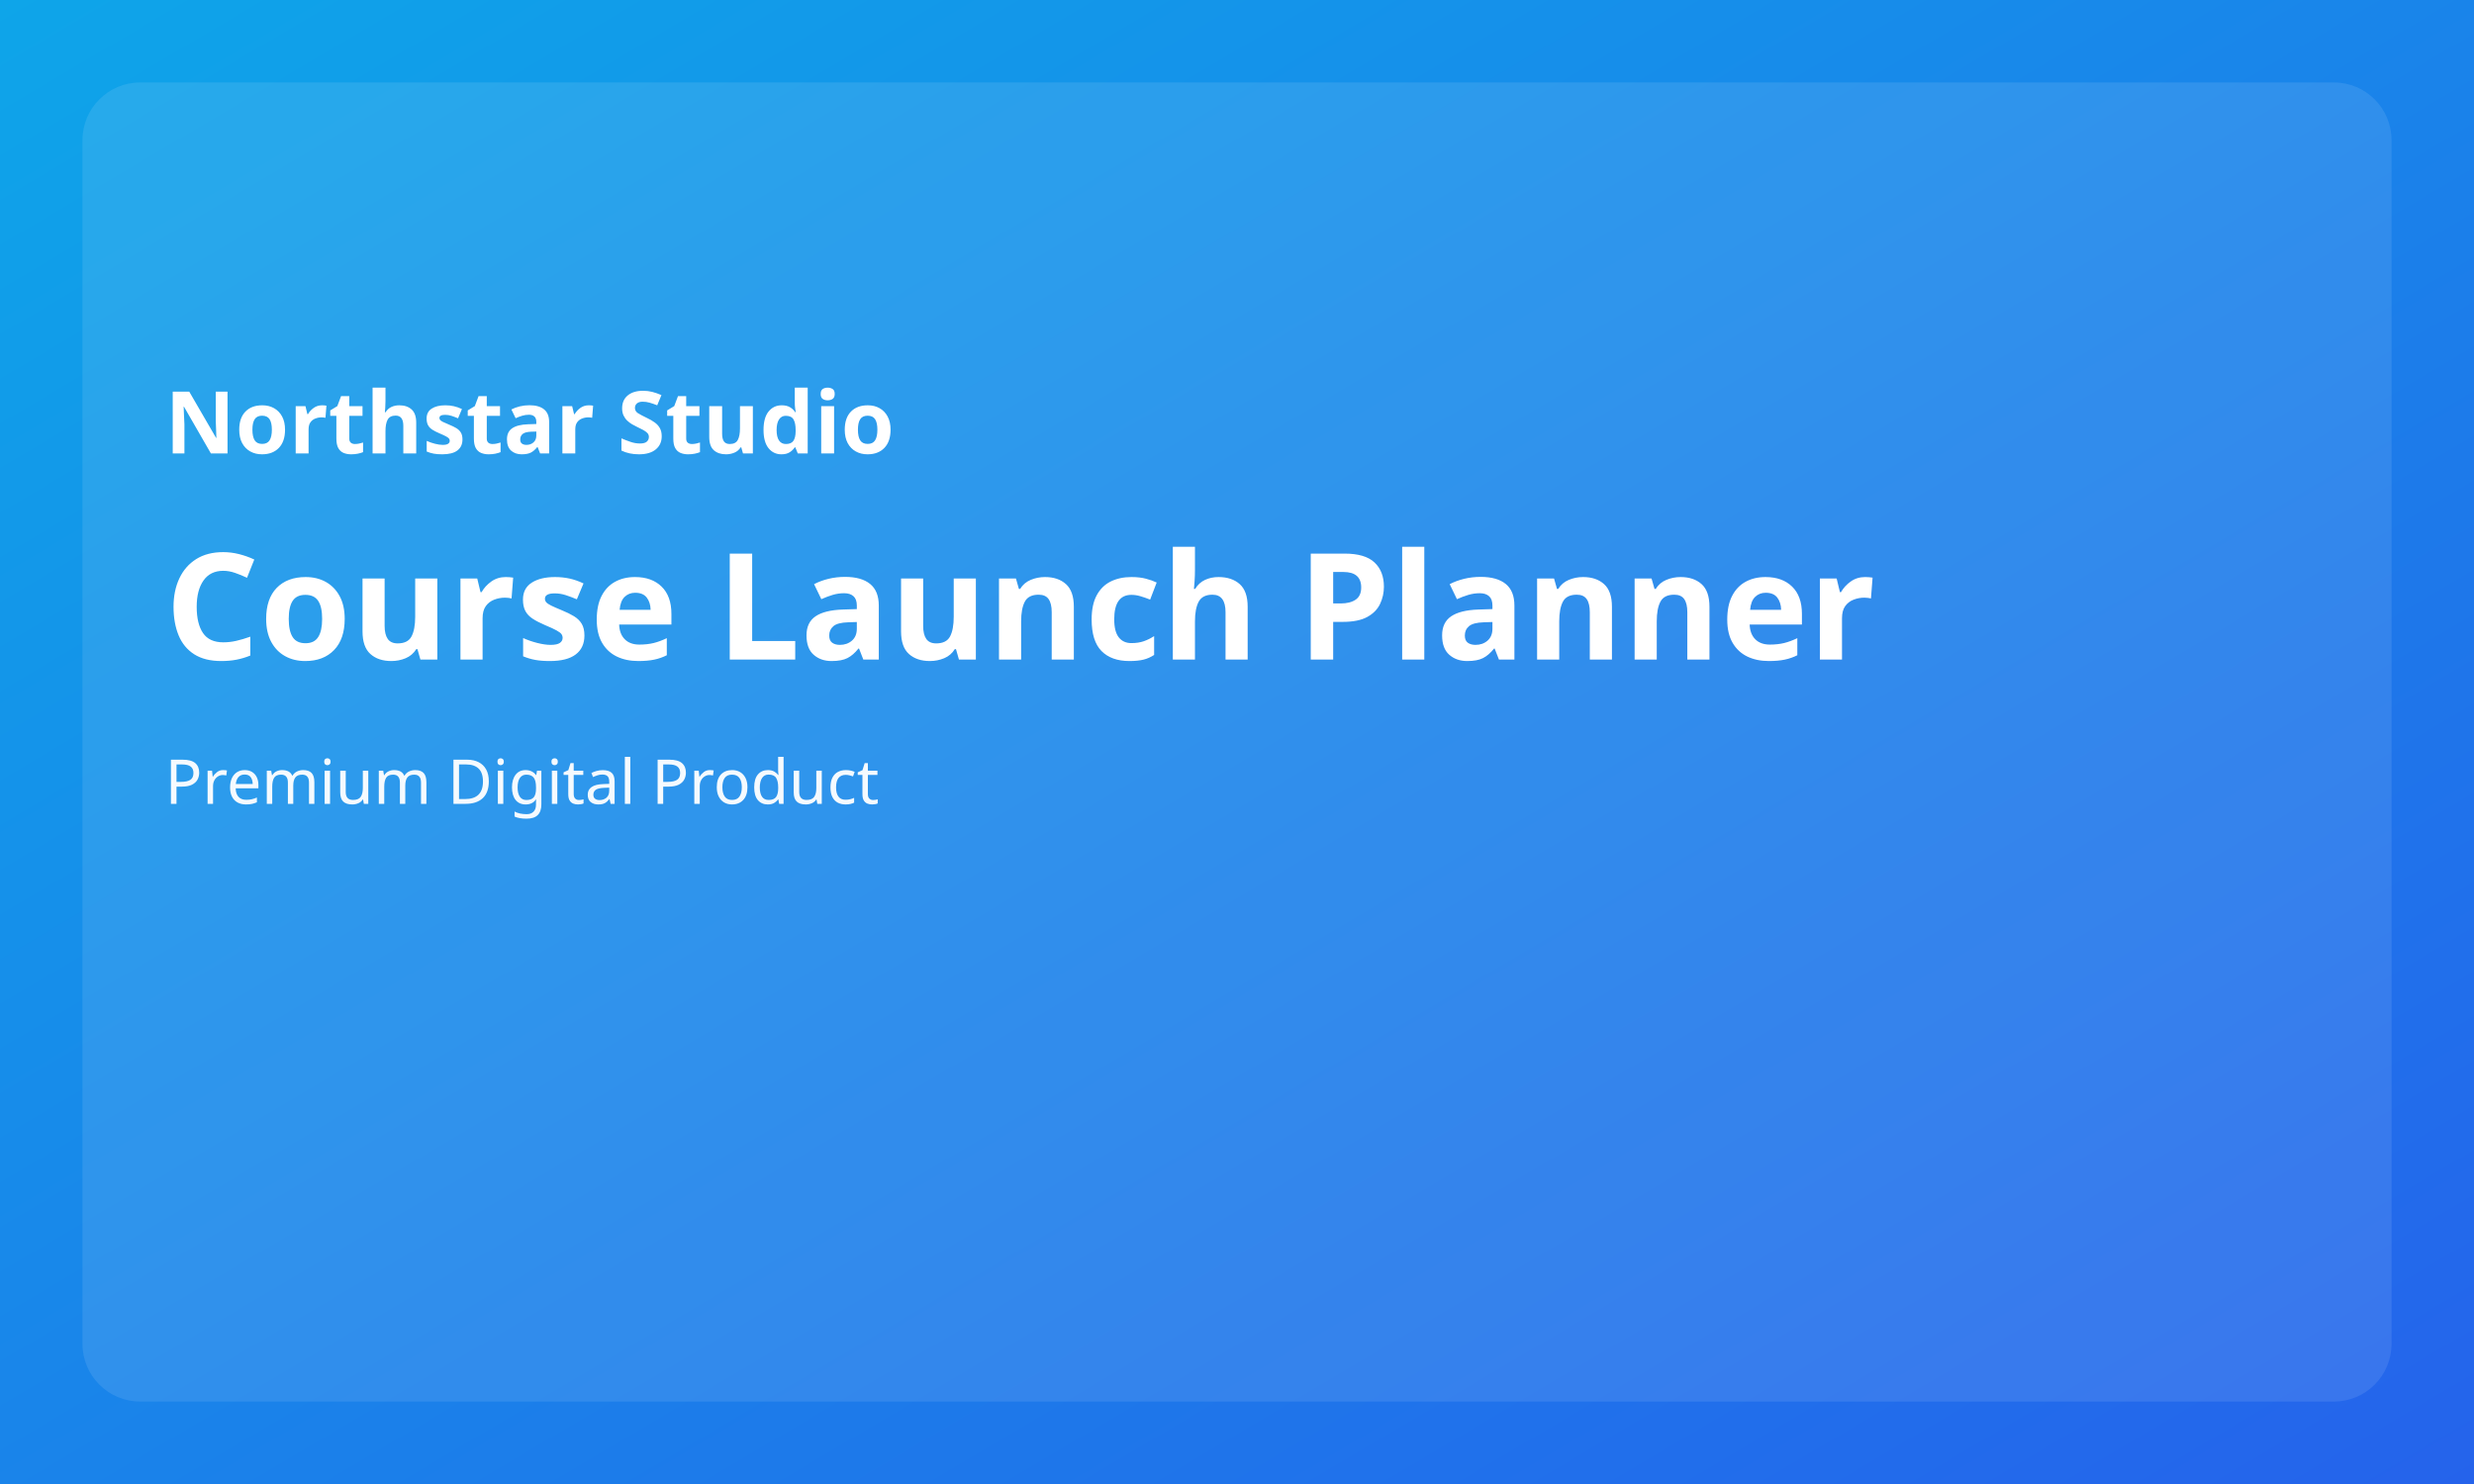
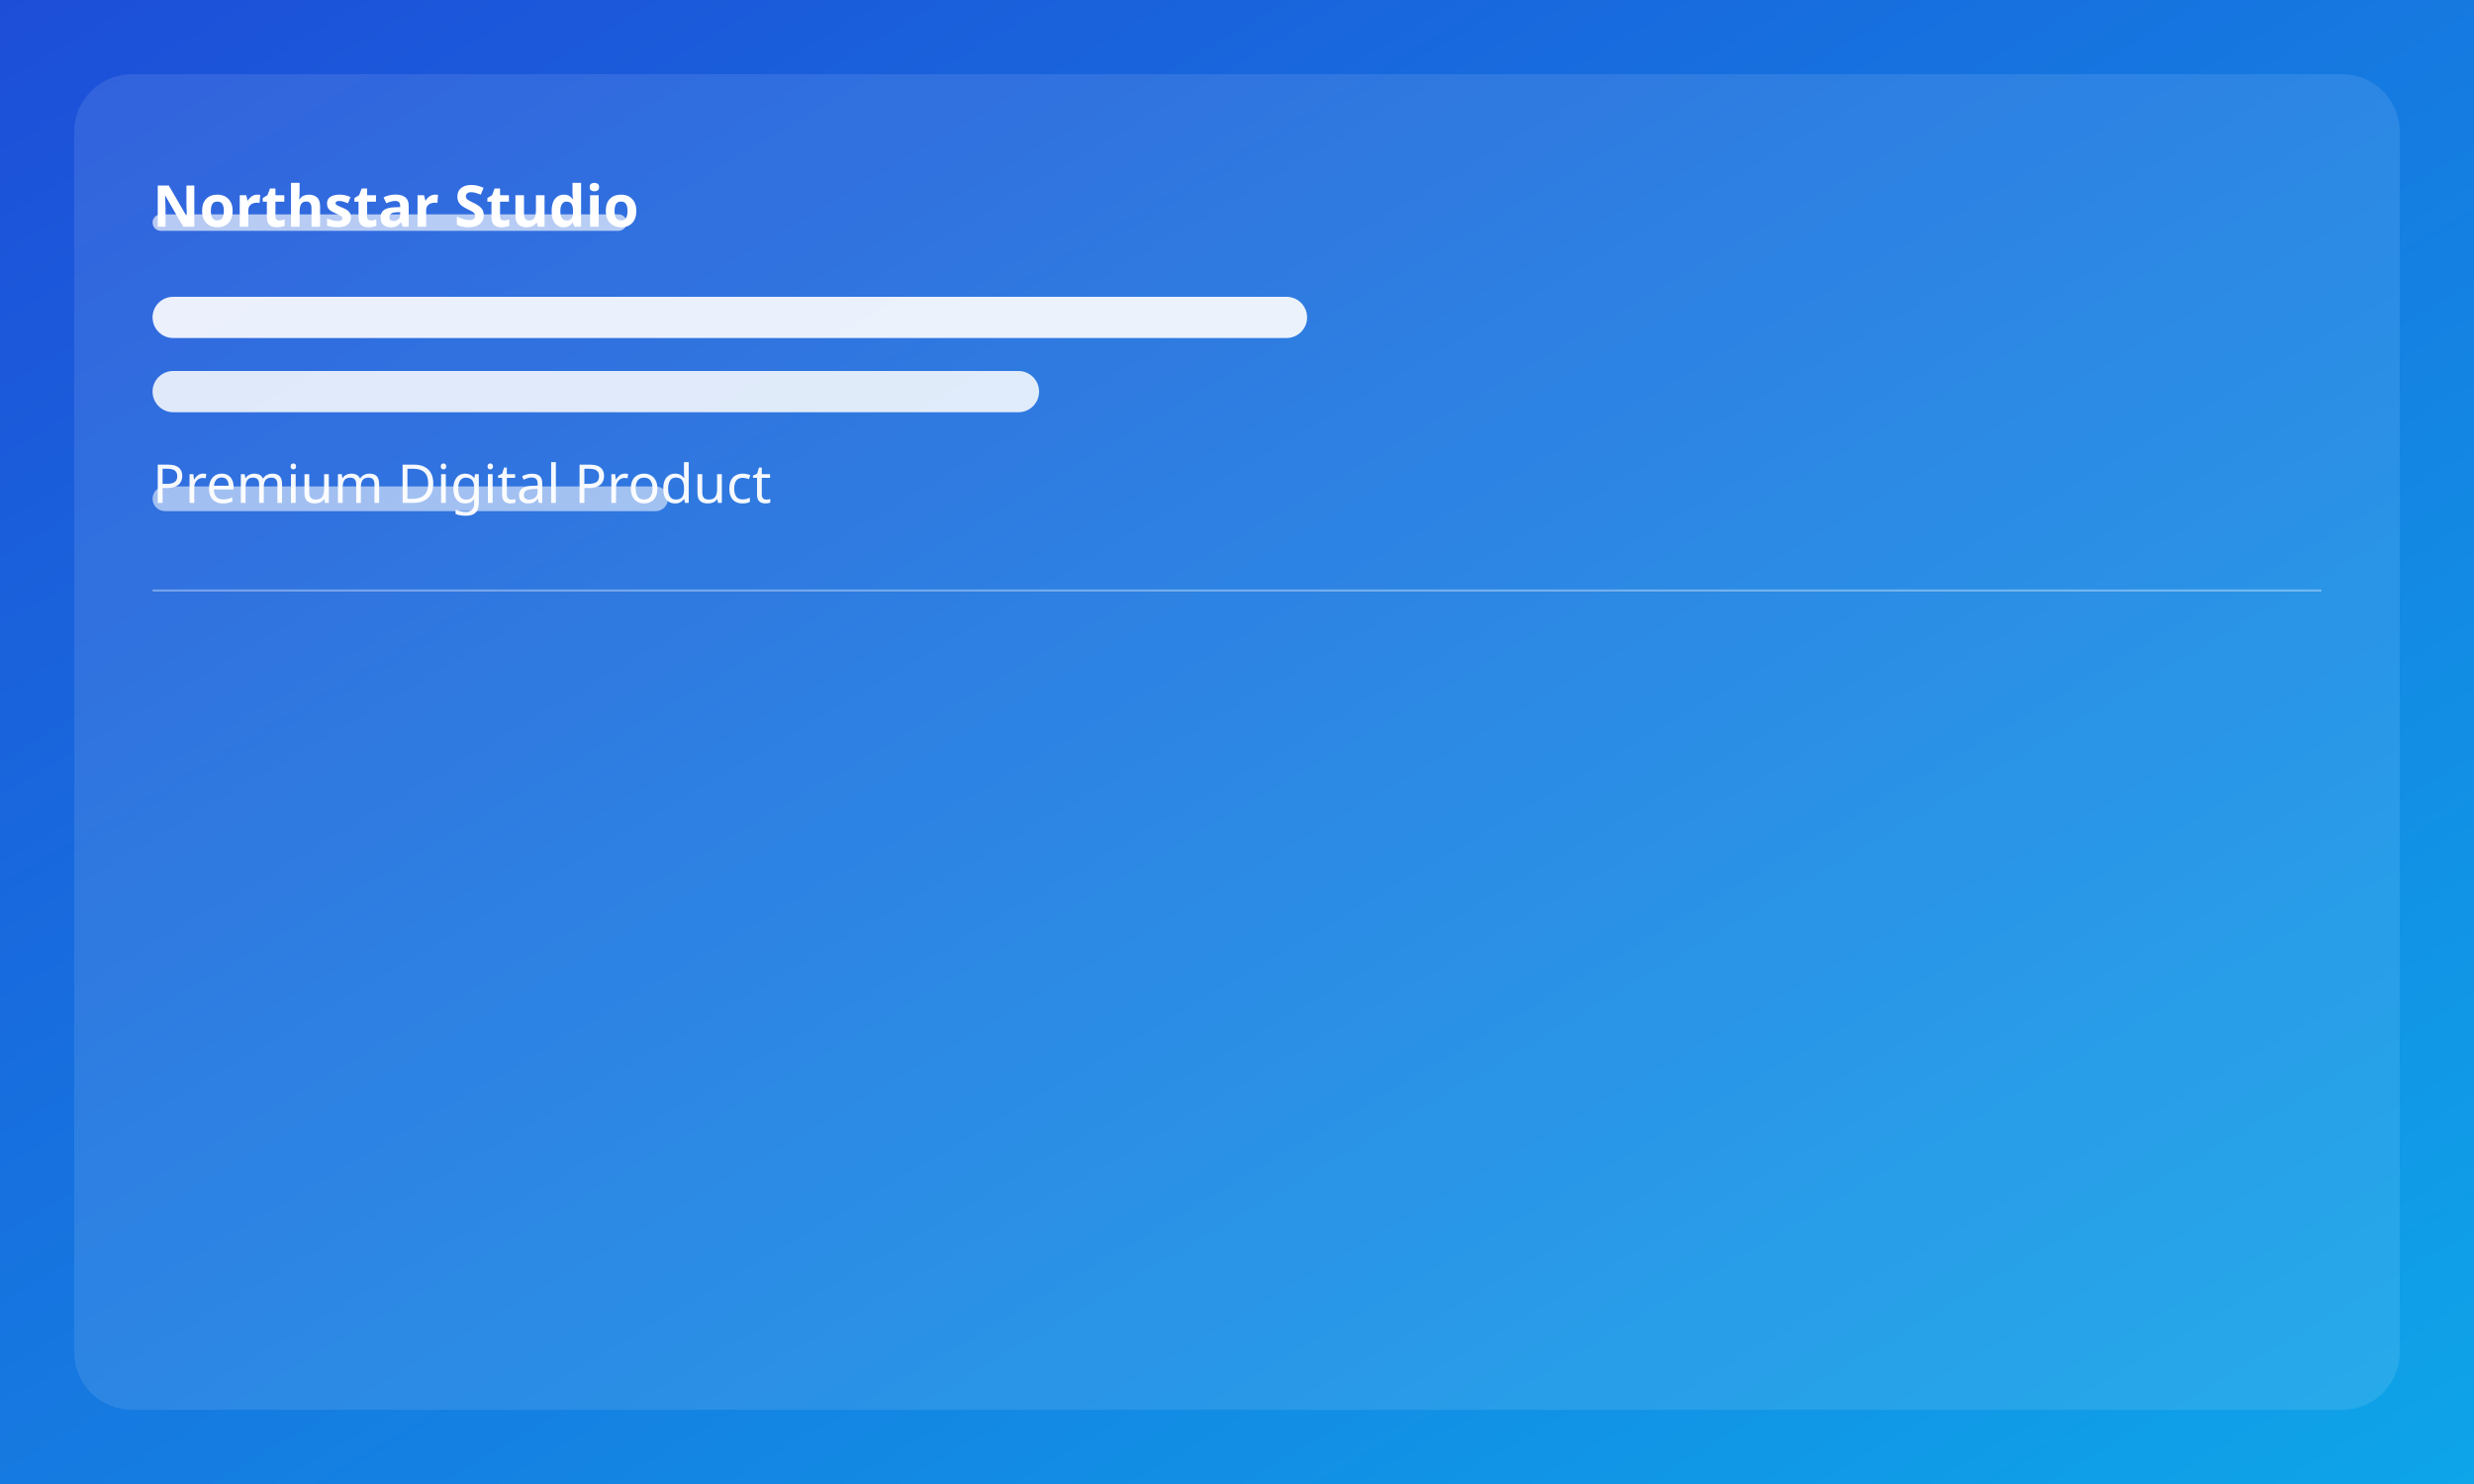
- <svg xmlns="http://www.w3.org/2000/svg" width="1200" height="720" viewBox="0 0 1200 720" role="img" aria-label="Course Launch Planner">
+ <svg xmlns="http://www.w3.org/2000/svg" width="1200" height="720" viewBox="0 0 1200 720" role="img" aria-label="Northstar Studio cover">
  <defs>
    <linearGradient id="g" x1="0" y1="0" x2="1" y2="1">
-       <stop offset="0%" stop-color="#0ea5e9" />
-       <stop offset="100%" stop-color="#2563eb" />
+       <stop offset="0%" stop-color="#1d4ed8" />
+       <stop offset="100%" stop-color="#0ea5e9" />
    </linearGradient>
  </defs>
  <rect width="1200" height="720" fill="url(#g)" />
-   <rect x="40" y="40" width="1120" height="640" rx="28" fill="rgba(255,255,255,0.10)" />
-   <text x="80" y="220" fill="white" font-size="42" font-family="Avenir Next,Segoe UI,sans-serif" font-weight="700">Northstar Studio</text>
-   <text x="80" y="320" fill="white" font-size="72" font-family="Avenir Next,Segoe UI,sans-serif" font-weight="800">Course Launch Planner</text>
-   <text x="80" y="390" fill="white" font-size="30" font-family="Avenir Next,Segoe UI,sans-serif" opacity="0.95">Premium Digital Product</text>
+   <rect x="36" y="36" width="1128" height="648" rx="28" fill="rgba(255,255,255,0.10)" />
+   <rect x="74" y="104" width="230" height="8" rx="4" fill="rgba(255,255,255,0.65)" />
+   <rect x="74" y="144" width="560" height="20" rx="10" fill="rgba(255,255,255,0.9)" />
+   <rect x="74" y="180" width="430" height="20" rx="10" fill="rgba(255,255,255,0.85)" />
+   <rect x="74" y="236" width="250" height="12" rx="6" fill="rgba(255,255,255,0.55)" />
+   <rect x="74" y="286" width="1052" height="1" fill="rgba(255,255,255,0.35)" />
+   <text x="74" y="110" fill="white" font-size="28" font-family="Avenir Next,Segoe UI,sans-serif" font-weight="700">Northstar Studio</text>
+   <text x="74" y="244" fill="white" font-size="26" font-family="Avenir Next,Segoe UI,sans-serif" opacity="0.95">Premium Digital Product</text>
</svg>
